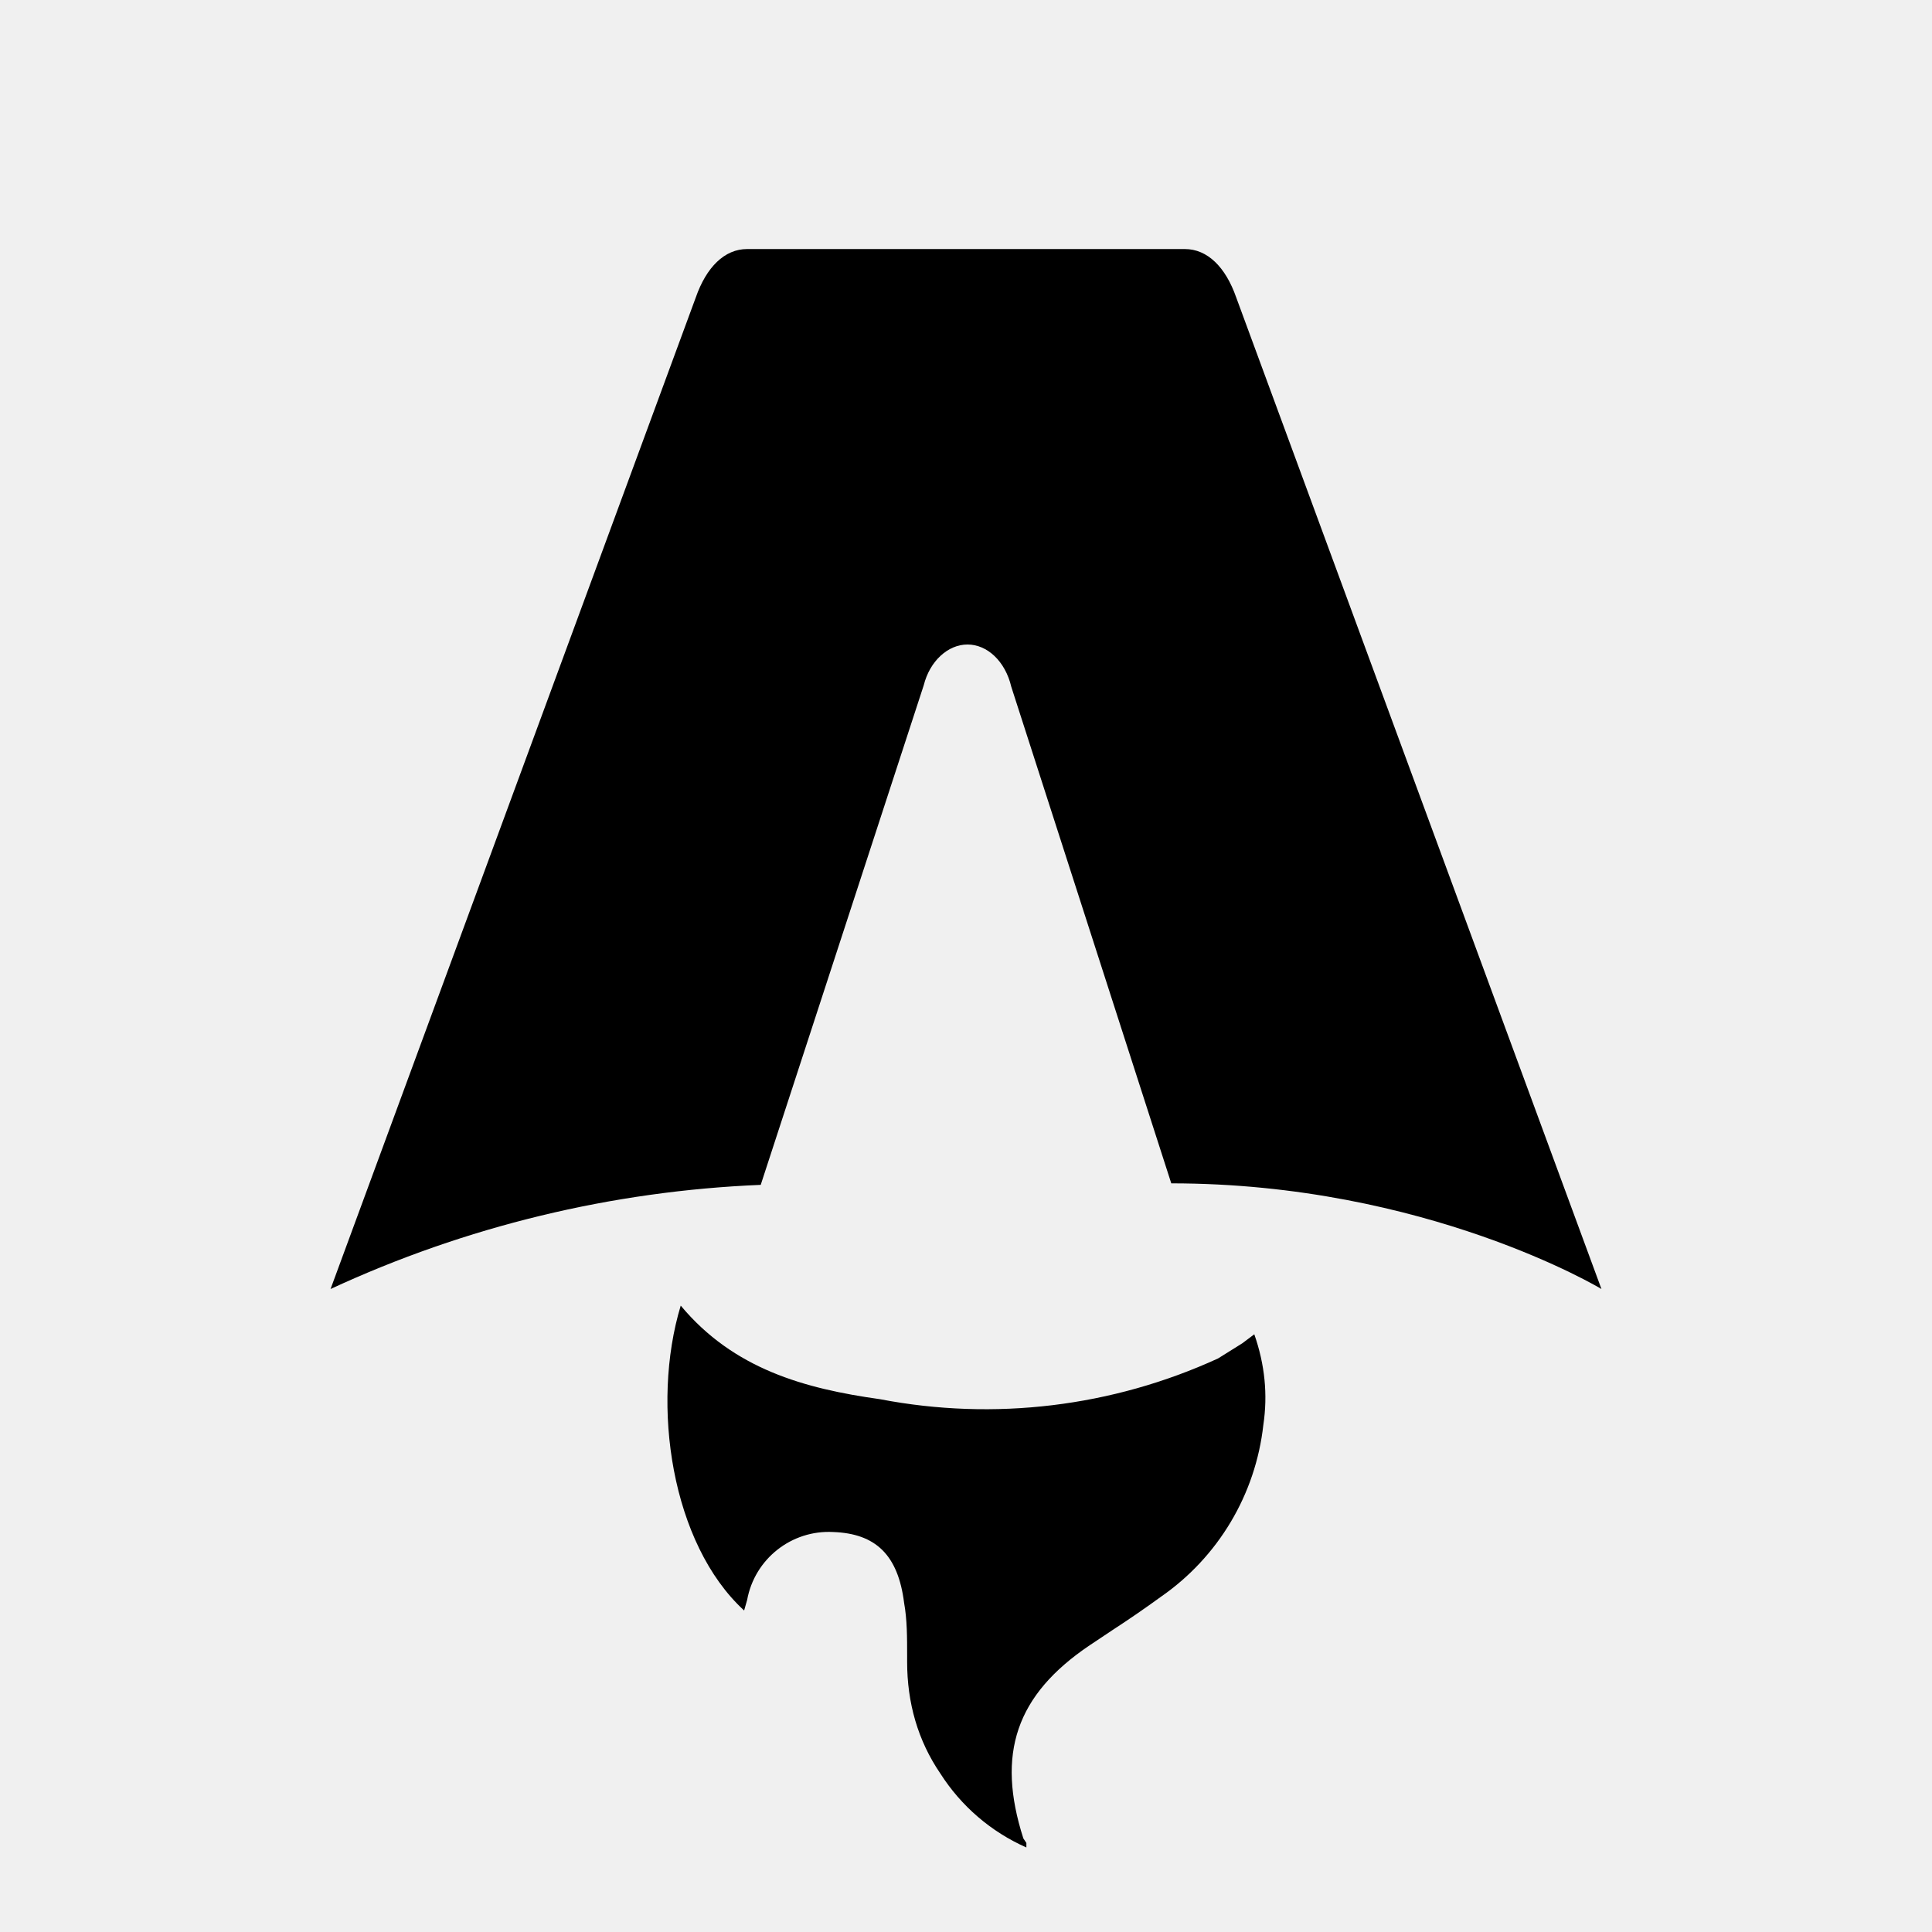
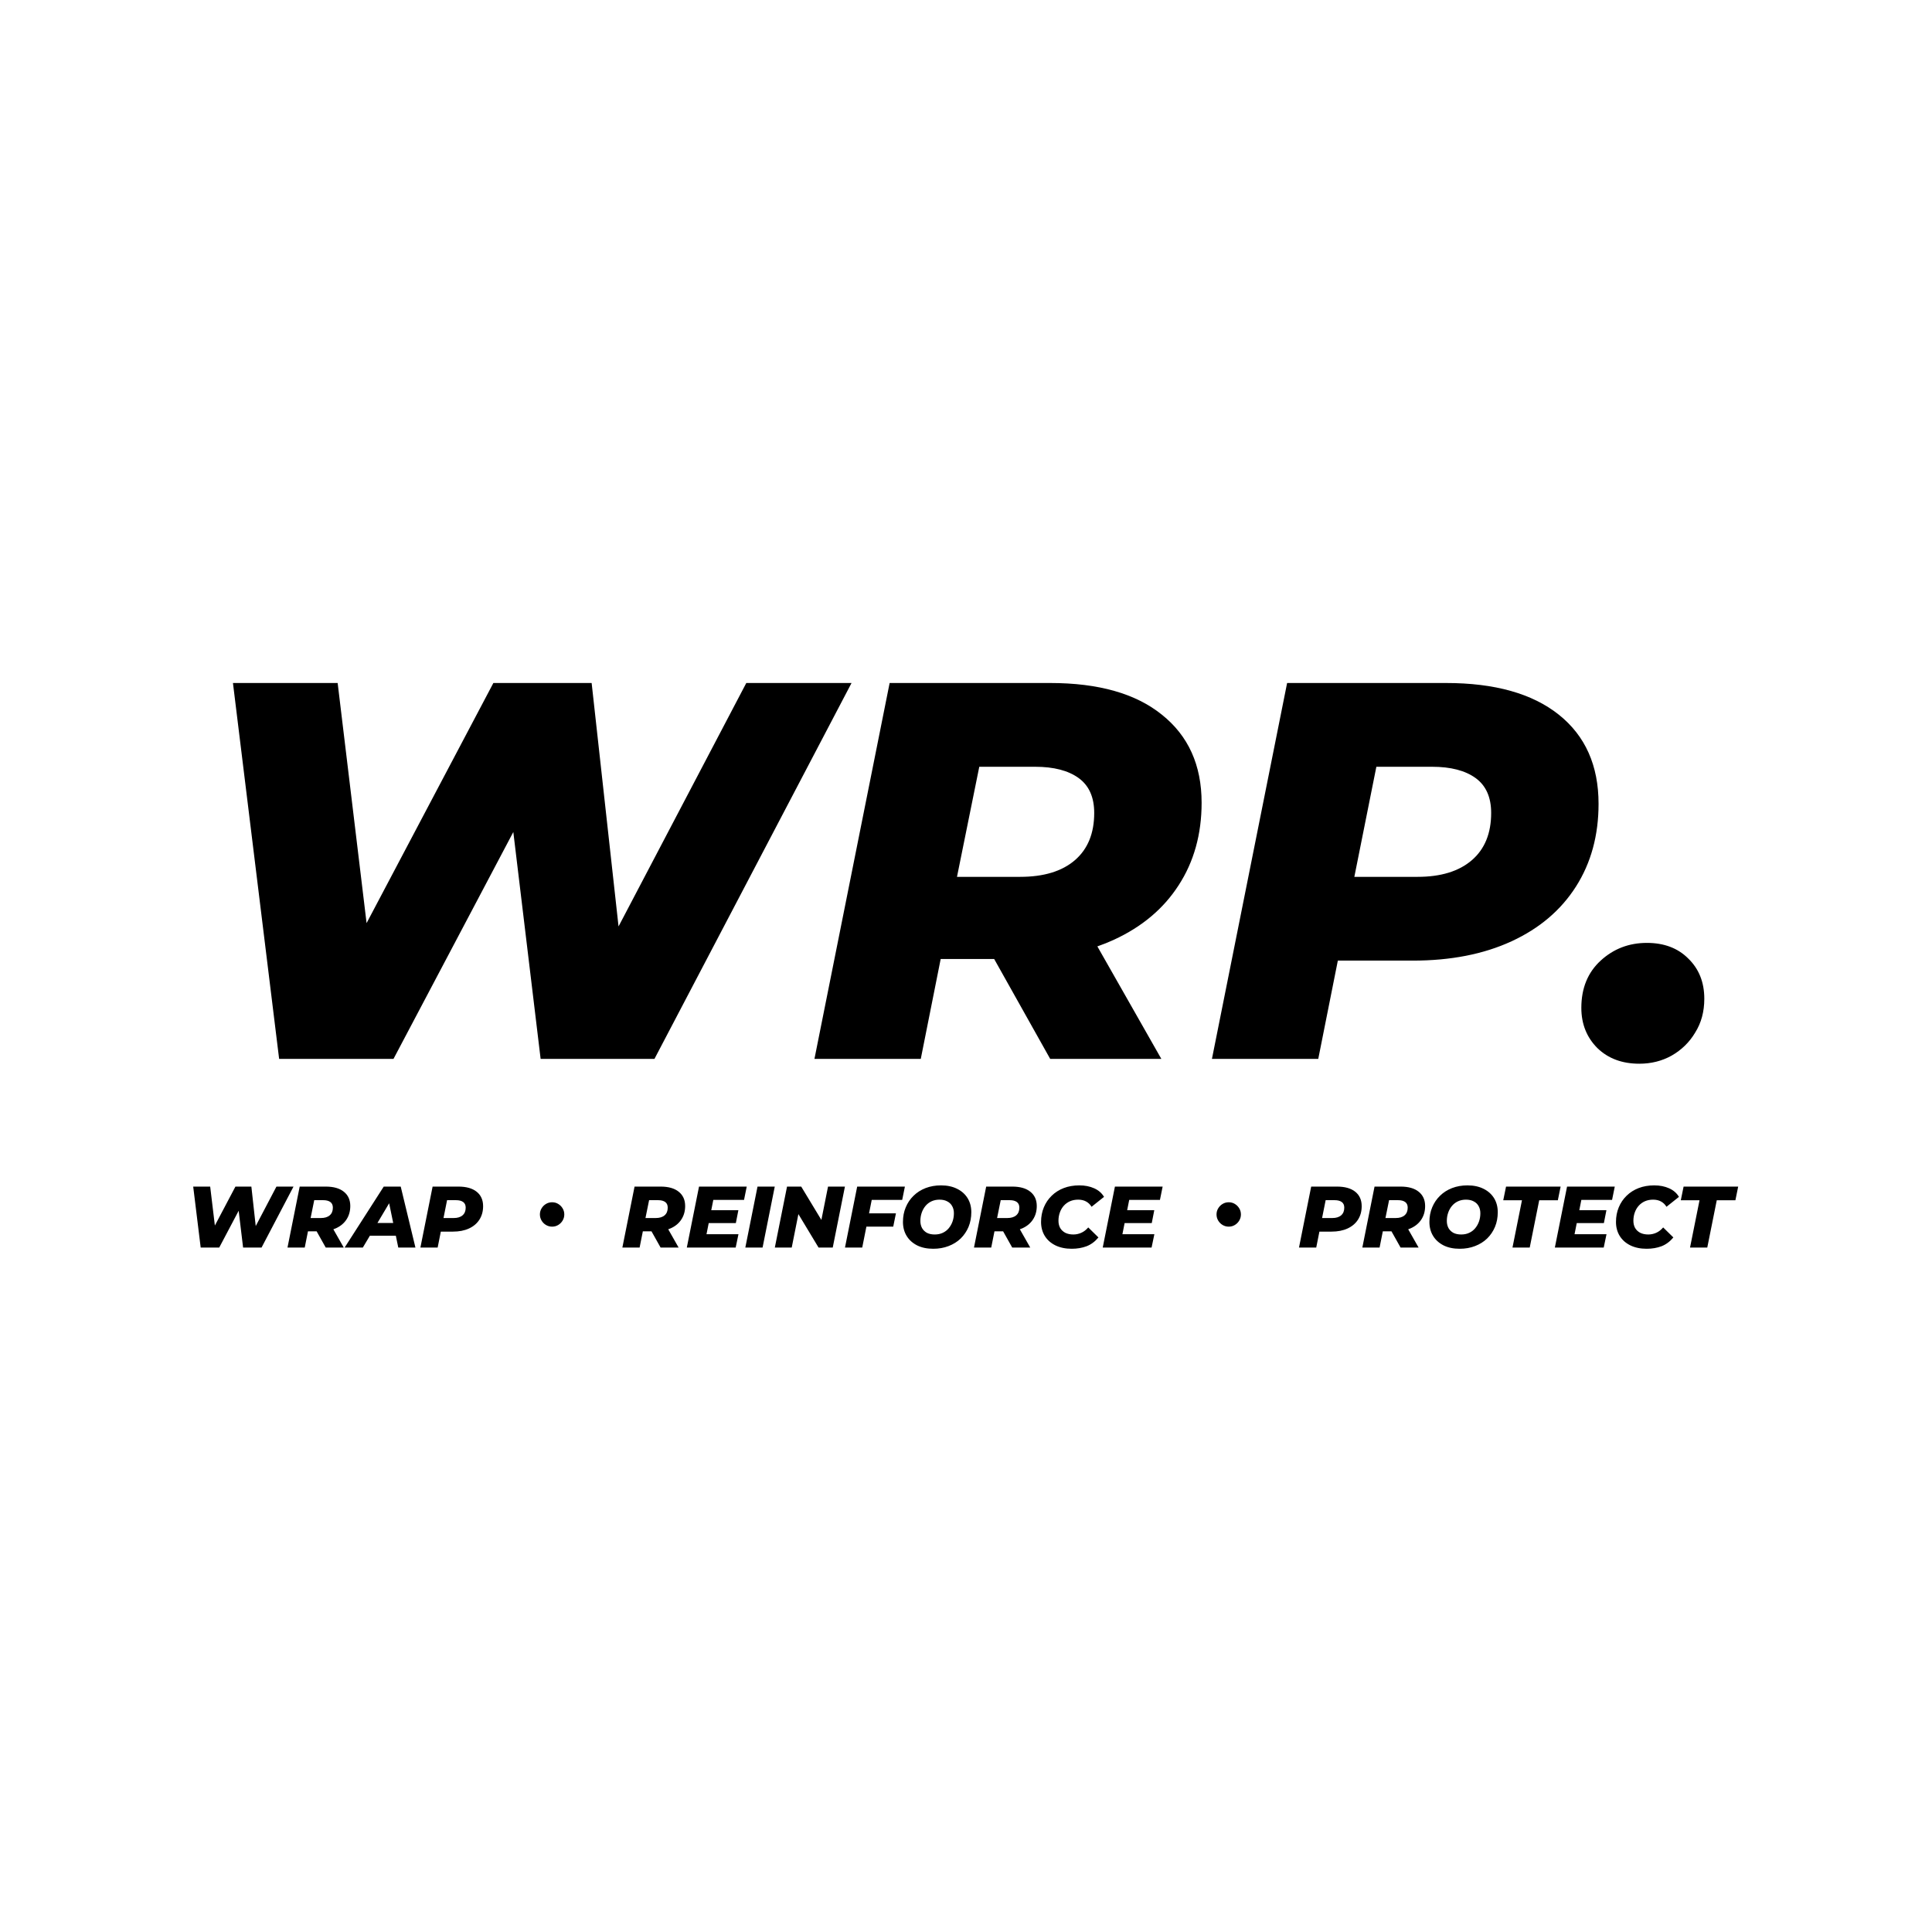
- <svg xmlns="http://www.w3.org/2000/svg" fill="none" viewBox="0 0 128 128">
-   <path d="M50.4 78.5a75.1 75.1 0 0 0-28.5 6.9l24.2-65.7c.7-2 1.9-3.2 3.4-3.2h29c1.5 0 2.7 1.2 3.4 3.2l24.2 65.7s-11.6-7-28.5-7L67 45.5c-.4-1.7-1.6-2.8-2.9-2.8-1.3 0-2.5 1.1-2.9 2.7L50.4 78.5Zm-1.1 28.2Zm-4.2-20.2c-2 6.6-.6 15.8 4.2 20.2a17.5 17.5 0 0 1 .2-.7 5.5 5.5 0 0 1 5.7-4.5c2.8.1 4.3 1.5 4.7 4.7.2 1.1.2 2.3.2 3.5v.4c0 2.7.7 5.2 2.2 7.4a13 13 0 0 0 5.7 4.9v-.3l-.2-.3c-1.8-5.6-.5-9.5 4.4-12.8l1.5-1a73 73 0 0 0 3.2-2.2 16 16 0 0 0 6.8-11.4c.3-2 .1-4-.6-6l-.8.6-1.6 1a37 37 0 0 1-22.4 2.7c-5-.7-9.7-2-13.2-6.2Z" />
-   <style>
-         path { fill: #000; }
-         @media (prefers-color-scheme: dark) {
-             path { fill: #FFF; }
-         }
-     </style>
+ <svg xmlns="http://www.w3.org/2000/svg" version="1.1" width="1000" height="1000">
+   <g clip-path="url(#SvgjsClipPath1046)">
+     <rect width="1000" height="1000" fill="#ffffff" />
+     <g transform="matrix(3.755869,0,0,3.755869,100,353.5211)">
+       <svg version="1.1" width="213" height="78">
+         <svg width="213" height="78" viewBox="0 0 213 78" fill="none">
+           <path d="M103.057 69.232C103.92 69.233 104.664 69.392 105.288 69.712C105.912 70.024 106.393 70.456 106.729 71.008C107.064 71.56 107.232 72.2 107.232 72.928C107.232 73.664 107.105 74.34 106.849 74.956C106.593 75.564 106.232 76.096 105.769 76.552C105.305 77 104.748 77.348 104.101 77.596C103.461 77.844 102.756 77.968 101.988 77.968C101.124 77.968 100.381 77.812 99.757 77.5C99.133 77.18 98.652 76.744 98.316 76.192C97.981 75.641 97.813 75 97.812 74.272C97.812 73.537 97.94 72.864 98.196 72.256C98.452 71.64 98.812 71.108 99.276 70.66C99.74 70.204 100.293 69.853 100.933 69.605C101.581 69.356 102.289 69.232 103.057 69.232ZM122.111 69.232C122.887 69.232 123.576 69.368 124.176 69.64C124.776 69.912 125.224 70.304 125.52 70.816L123.804 72.184C123.612 71.864 123.36 71.62 123.048 71.452C122.744 71.284 122.38 71.2 121.956 71.2C121.548 71.2 121.176 71.272 120.84 71.416C120.512 71.56 120.227 71.764 119.987 72.028C119.747 72.292 119.563 72.604 119.436 72.964C119.308 73.316 119.243 73.7 119.243 74.116C119.243 74.492 119.323 74.824 119.483 75.112C119.651 75.392 119.887 75.612 120.191 75.772C120.503 75.924 120.872 76 121.296 76C121.672 76 122.032 75.924 122.376 75.772C122.728 75.621 123.052 75.372 123.348 75.028L124.752 76.408C124.28 76.976 123.735 77.38 123.119 77.62C122.503 77.852 121.819 77.968 121.067 77.968C120.211 77.968 119.463 77.812 118.823 77.5C118.191 77.188 117.703 76.756 117.359 76.204C117.015 75.644 116.844 75 116.844 74.272C116.844 73.544 116.972 72.872 117.228 72.256C117.484 71.64 117.844 71.108 118.308 70.66C118.772 70.204 119.324 69.853 119.964 69.605C120.612 69.356 121.327 69.233 122.111 69.232ZM175.607 69.232C176.471 69.233 177.215 69.392 177.839 69.712C178.463 70.024 178.943 70.456 179.279 71.008C179.615 71.56 179.783 72.2 179.783 72.928C179.783 73.664 179.655 74.34 179.399 74.956C179.143 75.564 178.783 76.096 178.319 76.552C177.855 77 177.299 77.348 176.651 77.596C176.011 77.844 175.307 77.968 174.539 77.968C173.675 77.968 172.932 77.812 172.308 77.5C171.684 77.18 171.203 76.744 170.867 76.192C170.531 75.641 170.363 75 170.363 74.272C170.363 73.537 170.491 72.864 170.747 72.256C171.003 71.64 171.363 71.108 171.827 70.66C172.291 70.204 172.843 69.853 173.483 69.605C174.131 69.356 174.839 69.232 175.607 69.232ZM201.342 69.232C202.118 69.232 202.806 69.368 203.406 69.64C204.006 69.912 204.454 70.304 204.75 70.816L203.034 72.184C202.842 71.864 202.59 71.62 202.278 71.452C201.974 71.284 201.61 71.2 201.187 71.2C200.779 71.2 200.406 71.272 200.07 71.416C199.742 71.56 199.458 71.764 199.218 72.028C198.978 72.292 198.794 72.604 198.666 72.964C198.538 73.316 198.474 73.7 198.474 74.116C198.474 74.492 198.554 74.824 198.714 75.112C198.882 75.392 199.118 75.612 199.422 75.772C199.734 75.924 200.102 76 200.526 76C200.902 76 201.263 75.924 201.606 75.772C201.958 75.621 202.282 75.372 202.578 75.028L203.982 76.408C203.511 76.976 202.966 77.38 202.351 77.62C201.735 77.852 201.05 77.968 200.298 77.968C199.442 77.968 198.694 77.812 198.054 77.5C197.422 77.188 196.934 76.756 196.59 76.204C196.246 75.644 196.074 75 196.074 74.272C196.074 73.544 196.202 72.872 196.458 72.256C196.714 71.64 197.074 71.108 197.538 70.66C198.002 70.204 198.554 69.853 199.194 69.605C199.842 69.356 200.558 69.233 201.342 69.232ZM2.986 74.767L5.82 69.4H8.016L8.617 74.839L11.472 69.4H13.824L9.42 77.8H6.876L6.265 72.73L3.588 77.8H1.032L0 69.4H2.34L2.986 74.767ZM18.264 69.4C19.343 69.4 20.176 69.636 20.76 70.108C21.352 70.58 21.648 71.236 21.648 72.076C21.647 72.78 21.475 73.396 21.131 73.924C20.795 74.444 20.315 74.848 19.691 75.136C19.571 75.191 19.445 75.239 19.316 75.284L20.747 77.8H18.264L17.012 75.568H15.816L15.371 77.8H12.995L14.676 69.4H18.264ZM30.626 77.8H28.262L27.925 76.168H24.348L23.378 77.8H20.87L26.258 69.4H28.599L30.626 77.8ZM36.544 69.4C37.632 69.4 38.471 69.636 39.063 70.108C39.655 70.58 39.952 71.244 39.952 72.1C39.952 72.804 39.783 73.42 39.447 73.948C39.111 74.476 38.632 74.884 38.008 75.172C37.384 75.46 36.648 75.605 35.8 75.605H34.125L33.688 77.8H31.311L32.992 69.4H36.544ZM64.412 69.4C65.492 69.4 66.324 69.636 66.908 70.108C67.5 70.58 67.796 71.236 67.796 72.076C67.796 72.78 67.623 73.396 67.279 73.924C66.943 74.444 66.464 74.848 65.84 75.136C65.719 75.191 65.594 75.239 65.465 75.284L66.895 77.8H64.412L63.16 75.568H61.965L61.52 77.8H59.144L60.824 69.4H64.412ZM75.91 71.236H71.675L71.394 72.652H75.131L74.782 74.428H71.043L70.738 75.964H75.143L74.759 77.8H68.026L69.707 69.4H76.282L75.91 71.236ZM78.465 77.8H76.089L77.769 69.4H80.145L78.465 77.8ZM86.569 73.994L87.487 69.4H89.815L88.136 77.8H86.18L83.402 73.191L82.483 77.8H80.155L81.836 69.4H83.791L86.569 73.994ZM97.707 71.236H93.508L93.14 73.084H96.844L96.472 74.92H92.773L92.199 77.8H89.823L91.504 69.4H98.079L97.707 71.236ZM112.869 69.4C113.949 69.4 114.781 69.636 115.365 70.108C115.957 70.58 116.253 71.236 116.253 72.076C116.253 72.78 116.08 73.396 115.736 73.924C115.4 74.444 114.921 74.848 114.297 75.136C114.176 75.191 114.051 75.239 113.922 75.284L115.353 77.8H112.869L111.617 75.568H110.422L109.977 77.8H107.601L109.281 69.4H112.869ZM133.227 71.236H128.991L128.711 72.652H132.447L132.099 74.428H128.359L128.055 75.964H132.459L132.075 77.8H125.343L127.023 69.4H133.599L133.227 71.236ZM157.622 69.4C158.71 69.4 159.55 69.636 160.142 70.108C160.733 70.58 161.03 71.244 161.03 72.1C161.03 72.804 160.862 73.42 160.526 73.948C160.19 74.476 159.71 74.884 159.086 75.172C158.462 75.46 157.726 75.605 156.878 75.605H155.203L154.766 77.8H152.39L154.07 69.4H157.622ZM166.389 69.4C167.469 69.4 168.301 69.636 168.885 70.108C169.476 70.58 169.772 71.236 169.772 72.076C169.772 72.78 169.601 73.396 169.257 73.924C168.921 74.444 168.44 74.848 167.816 75.136C167.696 75.191 167.57 75.239 167.441 75.284L168.872 77.8H166.389L165.137 75.568H163.941L163.496 77.8H161.12L162.801 69.4H166.389ZM188.062 71.284H185.494L184.187 77.8H181.811L183.118 71.284H180.538L180.923 69.4H188.446L188.062 71.284ZM195.535 71.236H191.3L191.02 72.652H194.756L194.407 74.428H190.668L190.363 75.964H194.768L194.384 77.8H187.651L189.332 69.4H195.907L195.535 71.236ZM212.531 71.284H209.963L208.655 77.8H206.279L207.587 71.284H205.007L205.392 69.4H212.915L212.531 71.284ZM102.853 71.2C102.445 71.2 102.076 71.276 101.748 71.428C101.42 71.58 101.14 71.796 100.908 72.076C100.684 72.348 100.513 72.66 100.393 73.012C100.273 73.364 100.212 73.736 100.212 74.128C100.212 74.496 100.288 74.824 100.44 75.112C100.6 75.392 100.824 75.612 101.112 75.772C101.408 75.924 101.768 76 102.192 76C102.608 76 102.976 75.924 103.296 75.772C103.624 75.621 103.9 75.408 104.124 75.136C104.356 74.856 104.532 74.54 104.652 74.189C104.772 73.837 104.832 73.464 104.832 73.072C104.832 72.696 104.753 72.368 104.593 72.088C104.441 71.808 104.216 71.592 103.92 71.44C103.632 71.281 103.276 71.2 102.853 71.2ZM175.403 71.2C174.995 71.2 174.627 71.276 174.299 71.428C173.971 71.58 173.691 71.796 173.459 72.076C173.235 72.348 173.063 72.66 172.943 73.012C172.823 73.364 172.763 73.736 172.763 74.128C172.763 74.496 172.839 74.824 172.991 75.112C173.151 75.392 173.375 75.612 173.663 75.772C173.959 75.924 174.319 76 174.743 76C175.159 76 175.527 75.924 175.847 75.772C176.175 75.621 176.451 75.408 176.675 75.136C176.907 74.856 177.083 74.54 177.203 74.189C177.323 73.837 177.383 73.464 177.383 73.072C177.383 72.696 177.304 72.368 177.144 72.088C176.992 71.808 176.767 71.592 176.471 71.44C176.183 71.281 175.827 71.2 175.403 71.2ZM49.46 71.56C49.772 71.56 50.052 71.636 50.3 71.788C50.556 71.94 50.759 72.144 50.911 72.4C51.063 72.648 51.14 72.928 51.14 73.24C51.14 73.544 51.063 73.824 50.911 74.08C50.759 74.336 50.556 74.54 50.3 74.692C50.052 74.844 49.772 74.92 49.46 74.92C49.156 74.92 48.875 74.844 48.619 74.692C48.363 74.54 48.16 74.336 48.008 74.08C47.856 73.824 47.779 73.544 47.779 73.24C47.779 72.928 47.856 72.648 48.008 72.4C48.16 72.144 48.363 71.94 48.619 71.788C48.875 71.636 49.156 71.56 49.46 71.56ZM142.706 71.56C143.018 71.56 143.298 71.636 143.546 71.788C143.802 71.94 144.005 72.144 144.157 72.4C144.309 72.648 144.386 72.928 144.386 73.24C144.386 73.544 144.309 73.824 144.157 74.08C144.005 74.336 143.802 74.54 143.546 74.692C143.298 74.844 143.018 74.92 142.706 74.92C142.402 74.92 142.121 74.844 141.865 74.692C141.609 74.54 141.406 74.336 141.254 74.08C141.102 73.824 141.025 73.544 141.025 73.24C141.025 72.928 141.102 72.648 141.254 72.4C141.406 72.144 141.609 71.94 141.865 71.788C142.121 71.636 142.402 71.56 142.706 71.56ZM25.389 74.416H27.564L27.003 71.698L25.389 74.416ZM16.18 73.732H17.592C18.119 73.732 18.527 73.608 18.815 73.36C19.103 73.112 19.247 72.76 19.247 72.304C19.247 71.952 19.131 71.692 18.899 71.524C18.668 71.356 18.343 71.272 17.928 71.272H16.679L16.18 73.732ZM34.494 73.732H35.908C36.428 73.732 36.832 73.608 37.12 73.36C37.408 73.112 37.552 72.76 37.552 72.304C37.552 71.952 37.436 71.692 37.204 71.524C36.972 71.356 36.647 71.272 36.231 71.272H34.986L34.494 73.732ZM62.328 73.732H63.74C64.268 73.732 64.676 73.608 64.964 73.36C65.252 73.112 65.395 72.76 65.395 72.304C65.395 71.952 65.28 71.692 65.048 71.524C64.816 71.356 64.492 71.272 64.076 71.272H62.827L62.328 73.732ZM110.785 73.732H112.197C112.725 73.732 113.133 73.608 113.421 73.36C113.709 73.112 113.853 72.76 113.853 72.304C113.852 71.952 113.737 71.692 113.505 71.524C113.273 71.356 112.949 71.272 112.533 71.272H111.284L110.785 73.732ZM155.572 73.732H156.986C157.506 73.732 157.91 73.608 158.198 73.36C158.486 73.112 158.63 72.76 158.63 72.304C158.63 71.952 158.514 71.692 158.282 71.524C158.05 71.356 157.726 71.272 157.31 71.272H156.064L155.572 73.732ZM164.305 73.732H165.717C166.245 73.732 166.653 73.608 166.94 73.36C167.228 73.112 167.372 72.76 167.372 72.304C167.372 71.952 167.256 71.692 167.024 71.524C166.792 71.356 166.469 71.272 166.053 71.272H164.804L164.305 73.732ZM200.328 35.816C202.696 35.816 204.596 36.531 206.026 37.962C207.506 39.392 208.246 41.243 208.246 43.512C208.246 45.288 207.827 46.842 206.988 48.174C206.199 49.506 205.114 50.567 203.732 51.356C202.4 52.096 200.92 52.466 199.292 52.466C196.924 52.466 195 51.751 193.52 50.32C192.04 48.84 191.3 46.989 191.3 44.77C191.3 42.056 192.188 39.886 193.964 38.258C195.74 36.63 197.861 35.816 200.328 35.816ZM23.894 33.09L41.367 0H54.909L58.617 33.546L76.222 0H90.726L63.567 51.8H47.879L44.115 20.537L27.604 51.8H11.842L5.478 0H19.907L23.894 33.09ZM118.102 0C124.761 4.22344e-05 129.892 1.456 133.493 4.366C137.144 7.277 138.97 11.322 138.97 16.502C138.97 20.843 137.908 24.642 135.787 27.898C133.715 31.105 130.755 33.596 126.907 35.372C126.165 35.714 125.398 36.023 124.604 36.299L133.419 51.8H118.102L110.383 38.036H103.011L100.268 51.8H85.615L95.976 0H118.102ZM172.656 0C179.366 0 184.546 1.456 188.196 4.366C191.847 7.277 193.673 11.372 193.673 16.65C193.673 20.992 192.636 24.79 190.564 28.046C188.492 31.302 185.533 33.818 181.685 35.594C177.837 37.37 173.298 38.258 168.068 38.258H157.743L155.045 51.8H140.393L150.753 0H172.656ZM105.258 26.714H113.957C117.213 26.714 119.729 25.949 121.505 24.42C123.281 22.891 124.169 20.72 124.169 17.908C124.169 15.738 123.454 14.134 122.023 13.098C120.593 12.062 118.595 11.544 116.029 11.544H108.33L105.258 26.714ZM160.018 26.714H168.734C171.941 26.714 174.433 25.949 176.209 24.42C177.985 22.891 178.873 20.72 178.873 17.908C178.873 15.738 178.157 14.134 176.727 13.098C175.296 12.062 173.298 11.544 170.732 11.544H163.052L160.018 26.714Z" fill="black" />
+         </svg>
+       </svg>
+     </g>
+   </g>
+   <defs>
+     <clipPath id="SvgjsClipPath1046">
+       <rect width="1000" height="1000" x="0" y="0" rx="0" ry="0" />
+     </clipPath>
+   </defs>
</svg>
